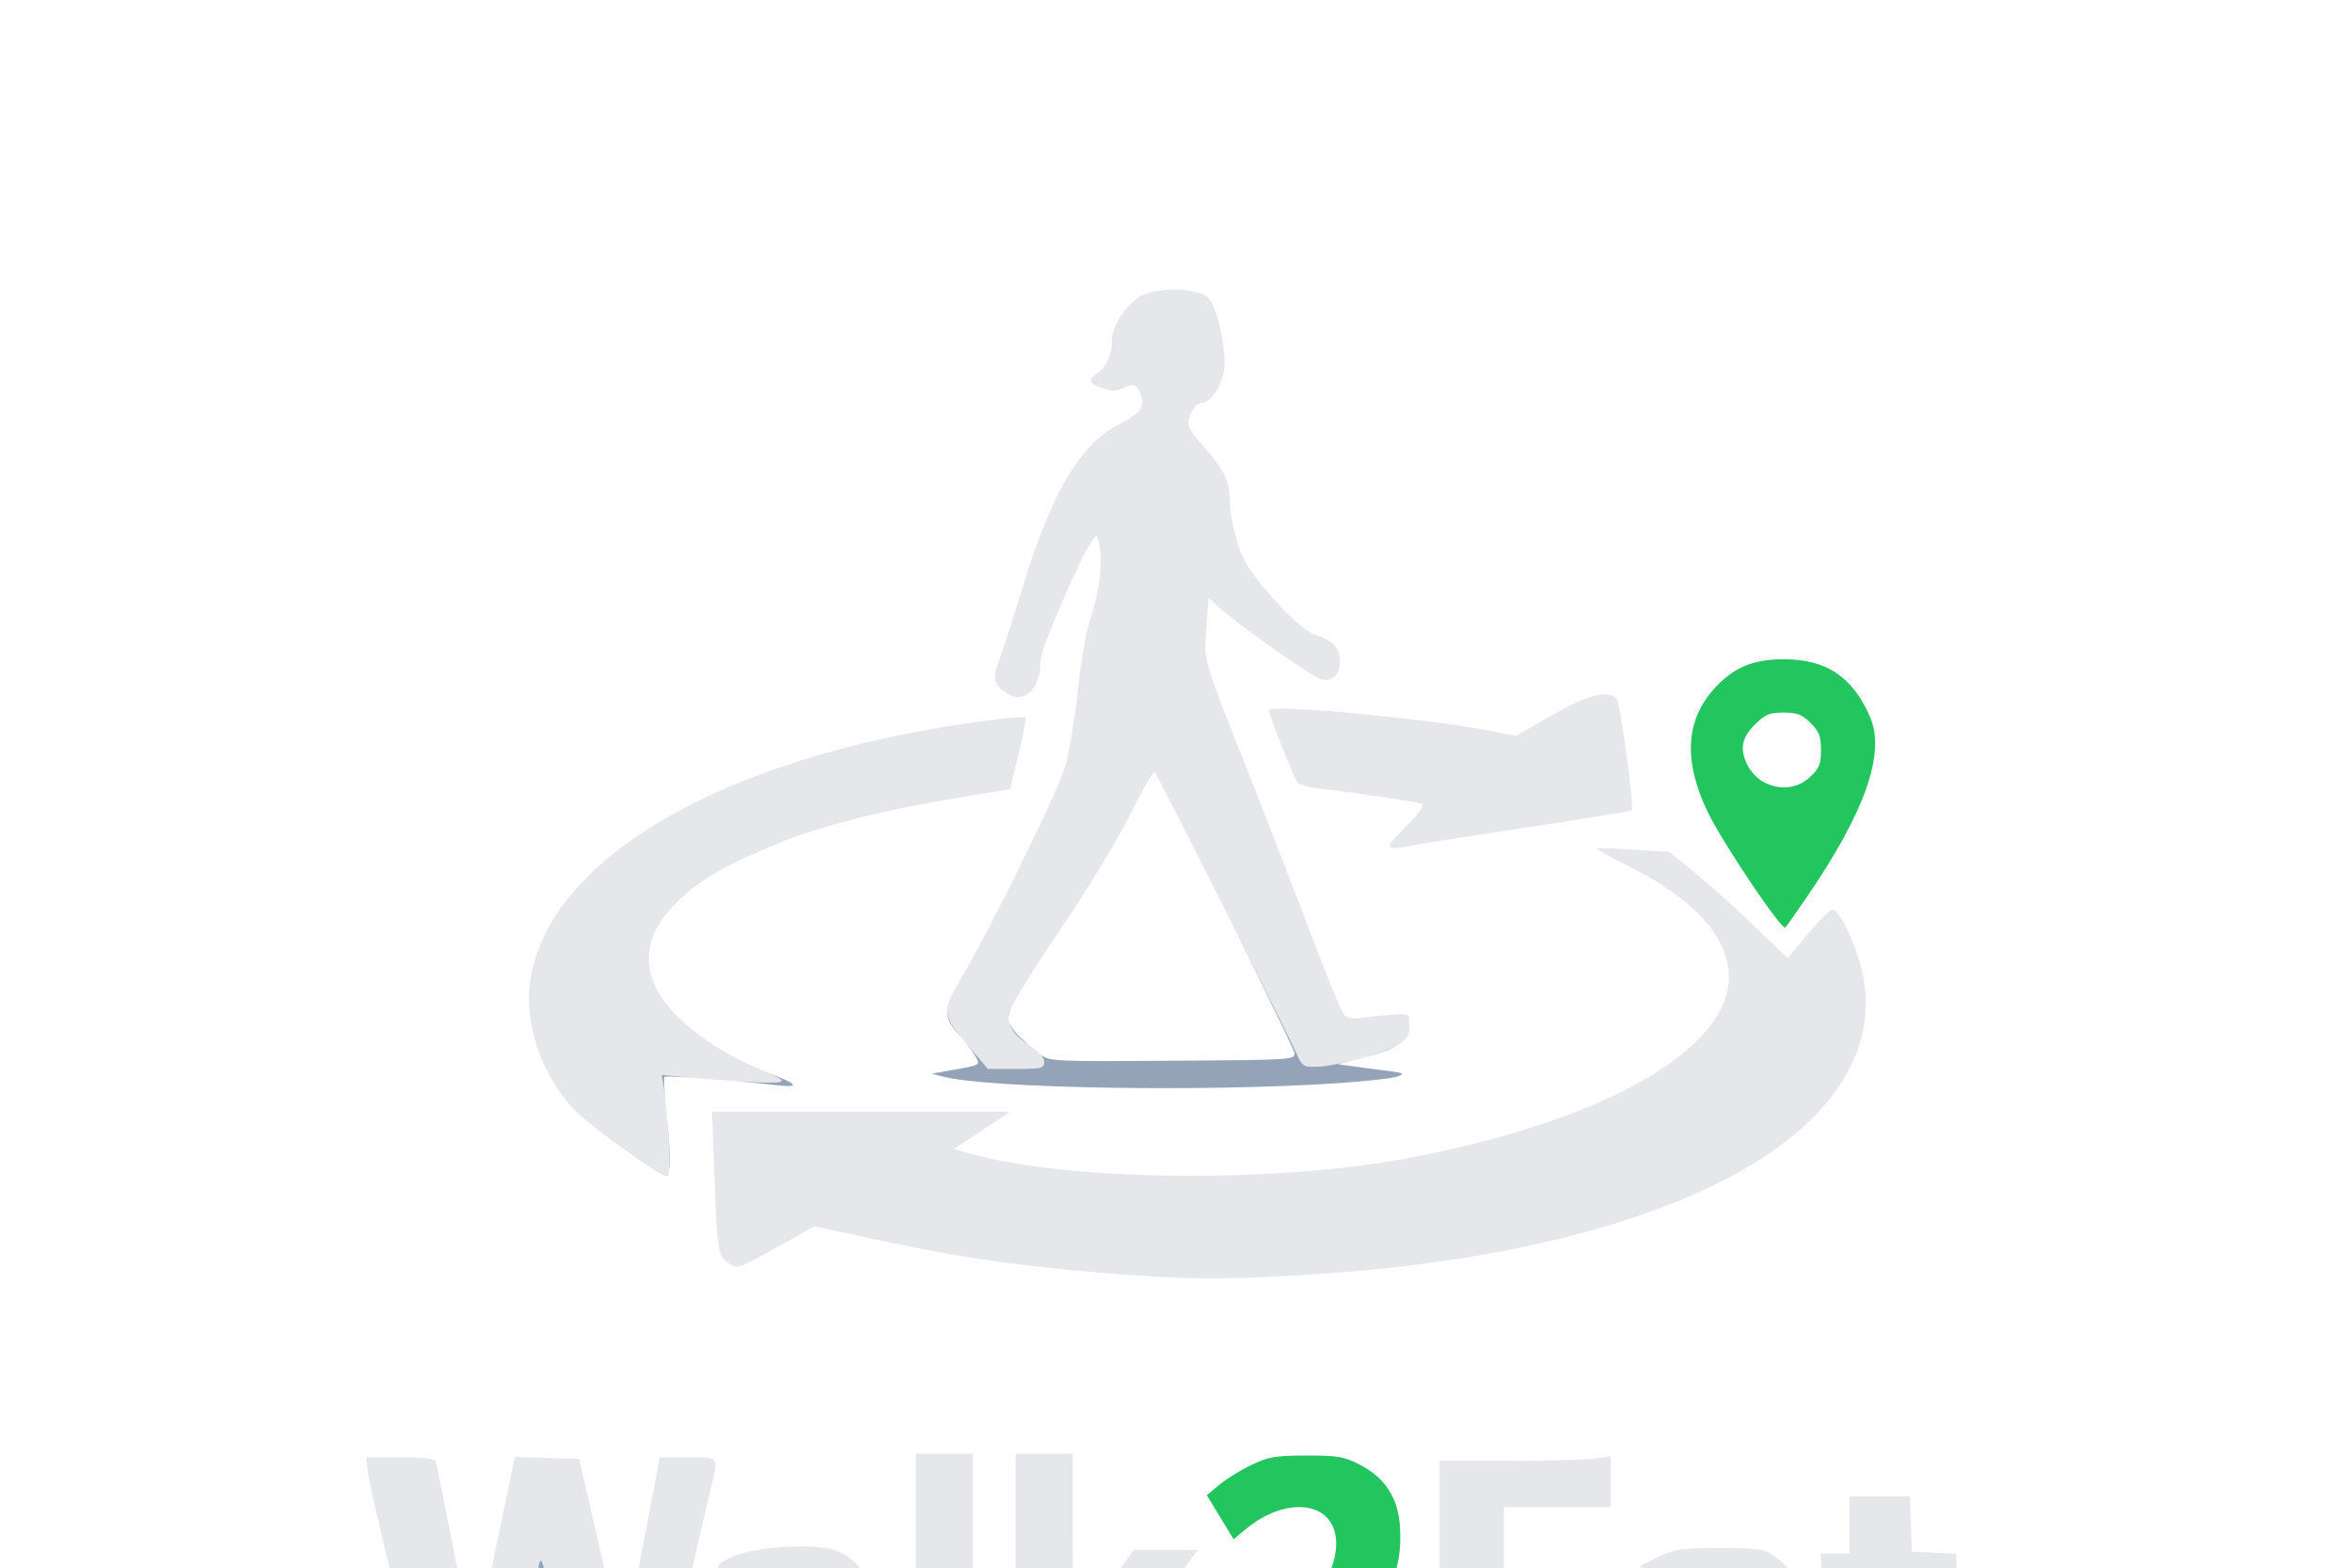
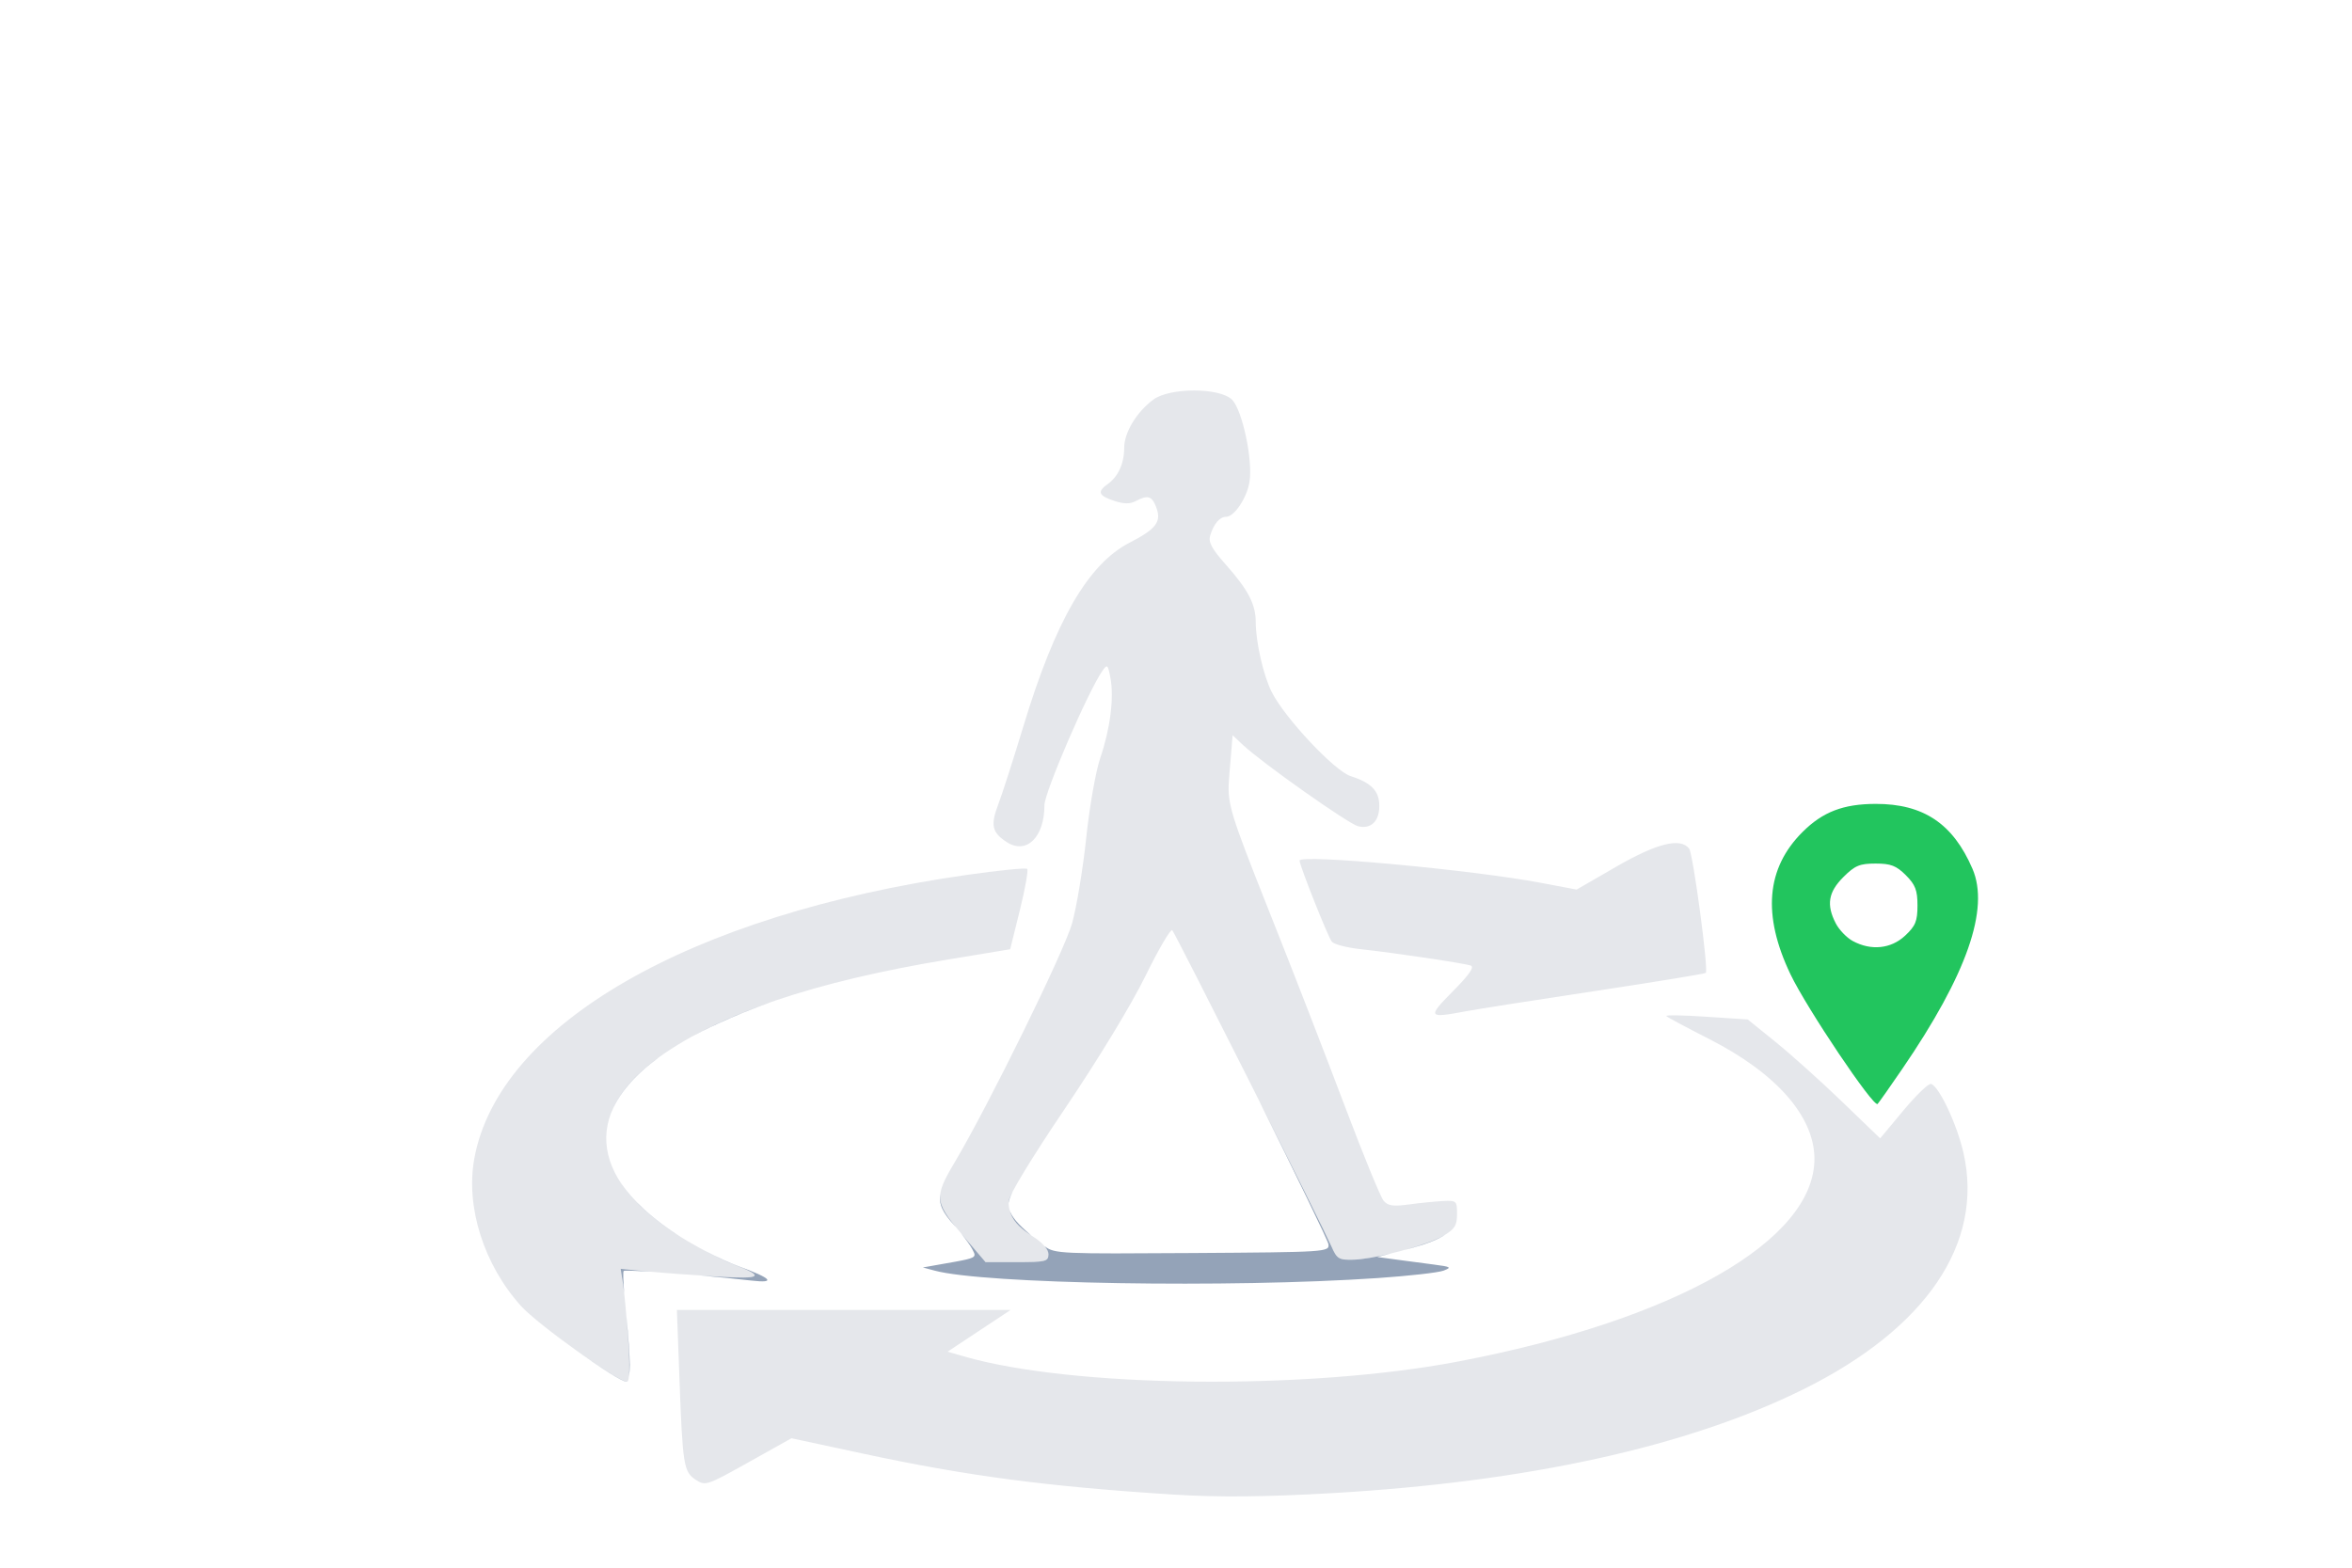
- <svg xmlns="http://www.w3.org/2000/svg" width="1254" height="836" viewBox="300 90 660 430">
+ <svg xmlns="http://www.w3.org/2000/svg" width="1254" height="836" viewBox="330 95 590 340">
  <g>
    <path d="M 664.00 442.97 C647.39,443.92 635.66,444.03 624.50,443.33 C592.87,441.34 572.48,438.65 546.31,433.01 L 528.54 429.19 L 517.78 435.21 C507.36,441.05 506.94,441.19 504.55,439.63 C501.50,437.63 501.24,436.02 500.44,414.25 L 499.80 397.00 L 541.65 397.01 L 583.50 397.01 L 575.60 402.24 L 567.70 407.47 L 571.78 408.65 C599.06,416.55 657.59,417.18 695.51,409.99 C750.10,399.63 785.31,379.59 785.15,358.97 C785.07,348.38 775.55,337.58 758.78,329.04 C753.12,326.16 748.28,323.57 748.00,323.27 C747.72,322.97 752.21,323.04 757.96,323.43 L 768.43 324.12 L 775.46 329.81 C779.33,332.94 786.80,339.65 792.07,344.73 L 801.64 353.95 L 807.48 346.94 C810.69,343.09 813.80,340.09 814.41,340.29 C816.46,340.94 820.94,350.50 822.56,357.69 C827.65,380.33 813.16,401.67 782.32,416.94 C753.27,431.32 713.10,440.16 664.00,442.97 ZM 593.00 383.01 C593.00,384.83 592.32,385.00 585.12,385.00 L 577.23 385.00 L 571.62 378.42 C564.39,369.96 564.25,368.75 569.46,360.00 C577.93,345.76 597.02,306.91 598.93,300.00 C600.08,295.88 601.68,286.18 602.49,278.46 C603.30,270.74 604.88,261.77 606.00,258.51 C608.48,251.29 609.49,243.42 608.56,238.46 C607.92,235.05 607.76,234.90 606.55,236.63 C602.94,241.78 592.00,267.15 592.00,270.35 C592.00,278.43 587.46,282.84 582.49,279.58 C578.82,277.18 578.43,275.36 580.43,270.11 C581.40,267.57 584.23,258.77 586.72,250.54 C594.72,224.10 602.96,209.85 613.34,204.50 C620.08,201.03 621.42,199.24 620.03,195.58 C618.96,192.76 617.90,192.45 614.89,194.06 C613.47,194.82 611.91,194.80 609.45,193.98 C605.56,192.70 605.17,191.70 607.84,189.81 C610.50,187.92 612.00,184.63 612.00,180.71 C612.00,176.86 615.10,171.72 619.32,168.59 C623.45,165.53 636.00,165.55 639.06,168.62 C641.64,171.20 644.32,183.81 643.44,189.22 C642.78,193.29 639.62,198.00 637.55,198.00 C635.97,198.00 634.47,199.76 633.58,202.67 C633.07,204.34 633.95,206.00 637.44,209.93 C643.10,216.30 645.00,219.94 645.00,224.40 C645.00,229.40 646.95,237.92 649.03,242.00 C652.36,248.55 664.78,261.77 668.80,263.06 C674.02,264.74 676.00,266.79 676.00,270.53 C676.00,274.42 673.88,276.44 670.65,275.63 C668.23,275.02 646.66,259.79 641.85,255.29 L 639.20 252.81 L 638.51 261.16 C638.49,261.50 638.46,261.83 638.43,262.15 C638.29,263.81 638.18,265.14 638.20,266.46 C638.28,271.80 640.48,277.12 651.54,305.00 C655.79,315.73 662.97,334.27 667.48,346.21 C671.99,358.15 676.30,368.66 677.06,369.57 C678.15,370.89 679.42,371.08 683.46,370.53 C686.23,370.15 690.08,369.77 692.00,369.67 C695.36,369.51 695.50,369.64 695.50,372.94 C695.50,375.80 694.92,376.72 692.12,378.36 C687.99,380.77 674.96,384.25 669.50,384.39 C665.86,384.49 665.36,384.19 664.00,381.06 C661.65,375.69 624.86,302.59 624.06,301.72 C623.67,301.30 620.64,306.47 617.33,313.22 C613.80,320.43 605.46,334.15 597.16,346.45 C588.85,358.75 583.00,368.38 583.00,369.77 C583.00,373.34 584.67,375.77 589.04,378.53 C591.49,380.07 593.00,381.78 593.00,383.01 ZM 487.60 404.75 C488.04,411.30 487.93,415.00 487.30,415.00 C484.95,415.00 464.89,400.67 460.67,395.98 C451.37,385.64 446.79,371.17 448.97,359.08 C455.03,325.48 502.90,297.84 572.30,287.88 C580.43,286.71 587.35,286.02 587.67,286.34 C587.99,286.66 587.16,291.32 585.83,296.71 L 583.40 306.50 L 567.45 309.14 C534.25,314.64 510.71,322.61 495.43,333.51 C475.36,347.83 478.05,365.33 502.55,379.77 C506.37,382.03 511.52,384.64 514.00,385.58 C522.02,388.64 521.17,389.30 510.00,388.63 C504.23,388.29 496.39,387.71 492.60,387.35 L 485.69 386.68 L 486.30 390.59 C486.64,392.74 487.22,399.11 487.60,404.75 ZM 446.17 552.50 L 441.50 574.50 L 431.83 574.79 C426.51,574.94 421.91,574.66 421.60,574.16 C420.61,572.56 403.91,503.71 403.30,498.75 L 402.72 494.00 L 412.25 494.00 C418.97,494.00 421.92,494.37 422.25,495.25 C422.50,495.94 424.92,507.86 427.61,521.75 C430.30,535.63 432.73,546.99 433.00,547.00 C433.27,547.00 434.20,543.51 435.06,539.25 C435.92,534.99 438.39,523.05 440.55,512.72 L 444.48 493.93 L 462.50 494.50 L 468.44 520.19 C471.71,534.32 474.69,545.69 475.07,545.45 C475.46,545.22 476.08,542.88 476.47,540.26 C476.85,537.64 478.66,527.85 480.48,518.50 C482.30,509.15 484.08,499.81 484.44,497.75 L 485.09 494.00 L 493.05 494.00 C493.46,494.00 493.85,494.00 494.22,494.00 C497.88,493.99 499.73,493.99 500.44,494.88 C501.16,495.79 500.70,497.63 499.79,501.33 C499.70,501.70 499.60,502.09 499.50,502.50 C496.91,513.07 490.94,540.01 487.48,556.75 C485.63,565.69 483.84,573.46 483.50,574.00 C483.16,574.55 478.89,575.00 474.02,575.00 L 465.16 575.00 L 464.15 571.75 C463.60,569.96 460.79,558.26 457.90,545.75 C455.02,533.24 452.29,523.00 451.83,523.00 C451.37,523.00 450.96,524.69 450.92,526.75 C450.87,528.81 448.73,540.40 446.17,552.50 ZM 697.61 322.08 C688.19,323.86 688.00,323.56 694.46,317.04 C698.56,312.90 699.93,310.93 698.93,310.59 C697.14,309.98 679.57,307.37 671.30,306.48 C667.88,306.11 664.64,305.27 664.09,304.61 C663.15,303.47 656.00,285.49 656.00,284.26 C656.00,282.58 699.12,286.55 716.50,289.83 L 725.50 291.53 L 735.48 285.76 C745.67,279.89 751.54,278.43 753.72,281.25 C754.72,282.54 758.62,311.71 757.90,312.43 C757.68,312.66 745.12,314.71 730.00,317.00 C714.87,319.28 700.30,321.57 697.61,322.08 ZM 752.00 561.05 L 752.00 575.00 L 728.67 575.00 C715.83,575.00 705.03,574.70 704.67,574.33 C704.30,573.97 704.00,555.97 704.00,534.33 L 704.00 495.00 L 723.36 495.00 C734.01,495.00 744.81,494.71 747.36,494.36 L 752.00 493.73 L 752.00 508.00 L 722.00 508.00 L 722.00 527.00 L 749.09 527.00 L 748.80 533.75 L 748.50 540.50 L 735.21 540.78 L 721.93 541.06 L 722.21 550.78 L 722.50 560.50 ZM 601.00 562.50 L 601.00 575.00 L 593.67 575.00 C589.63,575.00 586.03,574.70 585.67,574.33 C585.30,573.97 585.00,555.52 585.00,533.33 L 585.00 493.00 L 601.00 493.00 L 601.00 517.50 C601.00,530.97 601.34,542.00 601.75,541.99 C602.16,541.98 606.01,537.03 610.31,530.99 L 618.11 520.00 L 636.14 520.00 L 634.15 522.75 C633.06,524.26 628.98,529.55 625.09,534.49 C621.19,539.44 618.00,544.07 618.00,544.79 C618.00,545.50 622.25,552.23 627.44,559.74 C632.62,567.26 636.65,573.76 636.38,574.20 C636.10,574.64 631.89,575.00 627.02,575.00 L 618.15 575.00 L 610.33 562.50 C606.02,555.63 602.16,550.00 601.75,550.00 C601.34,550.00 601.00,555.62 601.00,562.50 ZM 521.99 573.33 C508.68,578.75 497.00,572.38 497.00,559.70 C497.00,554.87 499.65,550.06 504.13,546.74 C507.41,544.31 516.85,542.04 523.75,542.02 L 529.00 542.00 L 529.00 538.61 C529.00,536.75 528.14,534.16 527.08,532.86 C525.42,530.81 524.38,530.52 519.16,530.67 C515.62,530.77 511.24,531.68 508.53,532.88 L 503.92 534.92 L 502.89 532.21 C500.15,525.04 500.38,524.20 505.63,521.89 C511.89,519.15 528.20,518.09 534.12,520.04 C542.88,522.93 546.71,532.09 545.73,547.83 C545.00,559.56 545.73,563.92 548.64,565.25 C550.43,566.06 551.00,567.12 551.00,569.63 C551.00,573.76 548.91,575.00 541.97,575.00 C537.38,575.00 536.40,574.60 533.26,571.46 L 529.72 567.92 L 527.59 569.91 C526.43,571.01 523.90,572.54 521.99,573.33 ZM 778.39 574.58 C775.80,575.36 773.19,575.98 772.59,575.96 C769.56,575.83 763.32,572.78 760.65,570.11 C758.13,567.59 757.57,566.14 757.26,561.30 C756.50,549.71 763.66,543.72 780.00,542.26 L 788.50 541.50 L 788.80 538.42 C788.99,536.49 788.37,534.45 787.13,532.92 C785.43,530.82 784.39,530.52 779.33,530.63 C776.07,530.71 771.23,531.67 768.36,532.82 L 763.22 534.88 L 761.74 529.69 L 760.25 524.50 L 765.38 522.00 C769.99,519.75 771.72,519.50 782.67,519.50 C793.41,519.50 795.17,519.74 797.61,521.56 C804.13,526.42 804.47,527.59 804.84,546.17 L 805.17 563.19 L 808.08 564.85 C810.36,566.14 810.99,567.21 810.99,569.77 C811.00,573.65 808.50,575.00 801.33,575.00 C797.49,575.00 796.27,574.47 793.31,571.51 L 789.83 568.03 L 786.46 570.60 C784.61,572.01 780.97,573.81 778.39,574.58 ZM 846.25 573.97 C841.69,576.12 830.05,576.36 826.20,574.39 C820.40,571.42 819.60,568.55 819.18,549.30 L 818.80 532.11 L 815.15 531.80 L 811.50 531.50 L 810.90 521.00 L 819.00 521.00 L 819.00 505.00 L 835.92 505.00 L 836.50 520.50 L 849.00 521.10 L 849.00 524.97 C849.00,531.48 848.47,532.00 841.89,532.00 L 836.00 532.00 L 836.00 547.48 C836.00,562.87 836.01,562.96 838.49,564.59 C840.83,566.12 843.04,566.07 847.41,564.40 C848.72,563.89 849.00,564.58 849.00,568.23 C849.00,572.10 848.64,572.85 846.25,573.97 ZM 573.00 493.00 L 573.00 575.00 L 565.67 575.00 C561.63,575.00 558.03,574.70 557.67,574.33 C557.30,573.97 557.00,555.52 557.00,533.33 L 557.00 493.00 ZM 775.19 561.96 C780.48,566.89 789.00,561.95 789.00,553.94 L 789.00 549.72 L 783.25 550.37 C774.35,551.37 770.21,557.32 775.19,561.96 ZM 515.65 562.17 C518.00,564.76 522.33,564.44 525.92,561.41 C528.53,559.22 529.00,558.13 529.00,554.27 L 529.00 549.72 L 523.87 550.33 C516.95,551.15 514.00,553.20 514.00,557.19 C514.00,558.93 514.74,561.17 515.65,562.17 Z" fill="#E5E7EB" />
    <path d="M 807.20 336.50 C804.19,340.90 801.40,344.87 801.00,345.31 C800.05,346.37 783.21,321.31 779.14,312.78 C772.05,297.93 773.05,286.17 782.17,277.08 C787.23,272.03 792.40,270.05 800.50,270.03 C812.49,270.01 819.91,274.98 824.79,286.30 C829.14,296.37 823.37,312.85 807.20,336.50 ZM 696.08 561.30 L 695.50 574.50 L 669.43 574.77 C655.10,574.91 643.06,574.73 642.68,574.35 C642.31,573.97 642.00,571.45 642.00,568.75 C642.00,563.85 642.05,563.78 653.52,551.59 C666.99,537.26 669.39,534.23 672.60,527.50 C677.76,516.66 674.18,508.00 664.54,508.00 C659.59,508.00 654.20,510.28 649.22,514.47 L 646.17 517.04 L 642.41 510.85 L 638.65 504.66 L 642.07 501.79 C643.96,500.21 647.97,497.71 651.00,496.24 C655.83,493.89 657.73,493.56 666.52,493.53 C675.34,493.50 677.14,493.81 681.51,496.05 C688.55,499.67 692.25,505.26 692.82,513.13 C693.77,526.27 689.69,534.66 674.54,550.75 L 665.83 560.00 L 674.17 560.01 C678.75,560.01 685.56,560.30 689.29,560.66 ZM 794.76 304.43 C799.34,306.92 804.35,306.41 807.89,303.10 C810.51,300.65 811.00,299.46 811.00,295.52 C811.00,291.69 810.47,290.32 808.08,287.92 C805.68,285.53 804.31,285.00 800.48,285.00 C796.49,285.00 795.30,285.50 792.40,288.40 C788.62,292.18 788.10,295.36 790.51,300.02 C791.34,301.63 793.26,303.62 794.76,304.43 Z" fill="#22C55E" />
    <path d="M 593.00 383.01 C593.00,382.43 592.66,381.74 592.05,381.02 C594.58,382.93 596.31,382.93 629.00,382.72 C662.85,382.50 663.50,382.46 663.24,380.50 C663.13,379.61 654.77,362.45 645.80,344.37 C654.58,361.85 662.92,378.60 664.00,381.06 C665.36,384.19 665.86,384.49 669.50,384.39 C671.73,384.33 675.22,383.72 678.85,382.85 L 675.50 383.72 L 680.25 384.36 C682.86,384.71 687.14,385.28 689.75,385.62 C693.96,386.16 694.23,386.34 692.10,387.14 C690.79,387.64 683.36,388.47 675.60,389.00 C638.34,391.53 576.84,390.49 564.44,387.13 L 561.50 386.34 L 565.50 385.63 C572.19,384.46 574.22,384.14 574.44,383.33 C574.54,382.98 574.31,382.54 573.97,381.90 C573.93,381.82 573.89,381.75 573.85,381.67 C573.43,380.87 572.37,379.39 571.16,377.89 C571.31,378.06 571.46,378.24 571.62,378.42 L 577.23 385.00 L 585.12 385.00 C592.32,385.00 593.00,384.83 593.00,383.01 ZM 505.75 388.36 C507.23,388.46 508.67,388.55 510.00,388.63 C521.17,389.30 522.02,388.64 514.00,385.58 C512.38,384.97 509.60,383.63 506.81,382.15 C509.89,383.76 513.10,385.25 515.27,386.04 C523.63,389.09 524.77,390.35 518.50,389.63 C514.83,389.20 510.27,388.76 505.75,388.36 ZM 448.23 542.44 C449.79,534.54 450.88,528.22 450.92,526.75 C450.96,524.69 451.37,523.00 451.83,523.00 C451.97,523.00 452.33,523.97 452.84,525.69 C452.60,525.25 452.43,525.24 452.25,525.42 C451.98,525.69 450.30,532.82 448.23,542.44 ZM 486.58 392.79 C486.48,391.86 486.38,391.11 486.30,390.59 L 485.69 386.68 L 492.60 387.35 C492.80,387.37 493.01,387.39 493.23,387.41 C489.30,387.16 486.60,387.06 486.45,387.22 C486.27,387.40 486.33,389.66 486.58,392.79 ZM 588.63 378.26 C585.44,376.18 583.79,374.27 583.23,371.87 C583.76,373.63 585.30,375.45 588.63,378.26 ZM 569.76 376.20 C569.62,376.05 569.49,375.90 569.36,375.75 C566.57,372.63 565.41,370.58 565.89,367.79 C565.55,370.37 566.76,372.53 569.76,376.20 ZM 487.60 404.75 C487.46,402.74 487.30,400.64 487.14,398.67 C487.61,403.46 487.97,408.65 487.98,410.75 C487.99,411.84 487.91,412.84 487.78,413.59 C487.94,411.96 487.88,408.94 487.60,404.75 ZM 502.59 328.96 C508.49,325.60 515.34,322.57 523.18,319.83 C518.66,321.44 514.36,323.19 510.16,325.12 C507.44,326.37 504.91,327.65 502.59,328.96 ZM 682.40 381.93 C686.45,380.80 690.22,379.47 692.12,378.36 C692.31,378.25 692.49,378.14 692.67,378.03 C690.63,379.44 687.35,380.64 682.40,381.93 ZM 500.93 378.79 C493.75,374.34 488.60,369.61 485.52,364.79 C488.60,369.55 493.73,374.26 500.93,378.79 ZM 483.21 347.79 C485.03,342.91 489.01,338.14 495.19,333.68 C489.05,338.19 485.05,342.94 483.21,347.79 ZM 487.20 414.99 C487.19,415.00 487.17,415.00 487.15,415.00 C486.03,415.00 480.38,411.34 474.52,407.13 C480.27,411.24 485.83,414.82 487.20,414.99 ZM 583.01 370.13 C583.00,370.01 583.00,369.89 583.00,369.77 C583.00,369.42 583.37,368.54 584.06,367.23 C583.39,368.59 583.05,369.53 583.01,370.13 ZM 464.08 571.52 C464.11,571.61 464.13,571.69 464.15,571.75 L 464.76 573.72 C464.70,573.63 464.65,573.53 464.61,573.43 C464.53,573.23 464.35,572.56 464.08,571.52 Z" fill="#94A3B8" />
  </g>
</svg>
